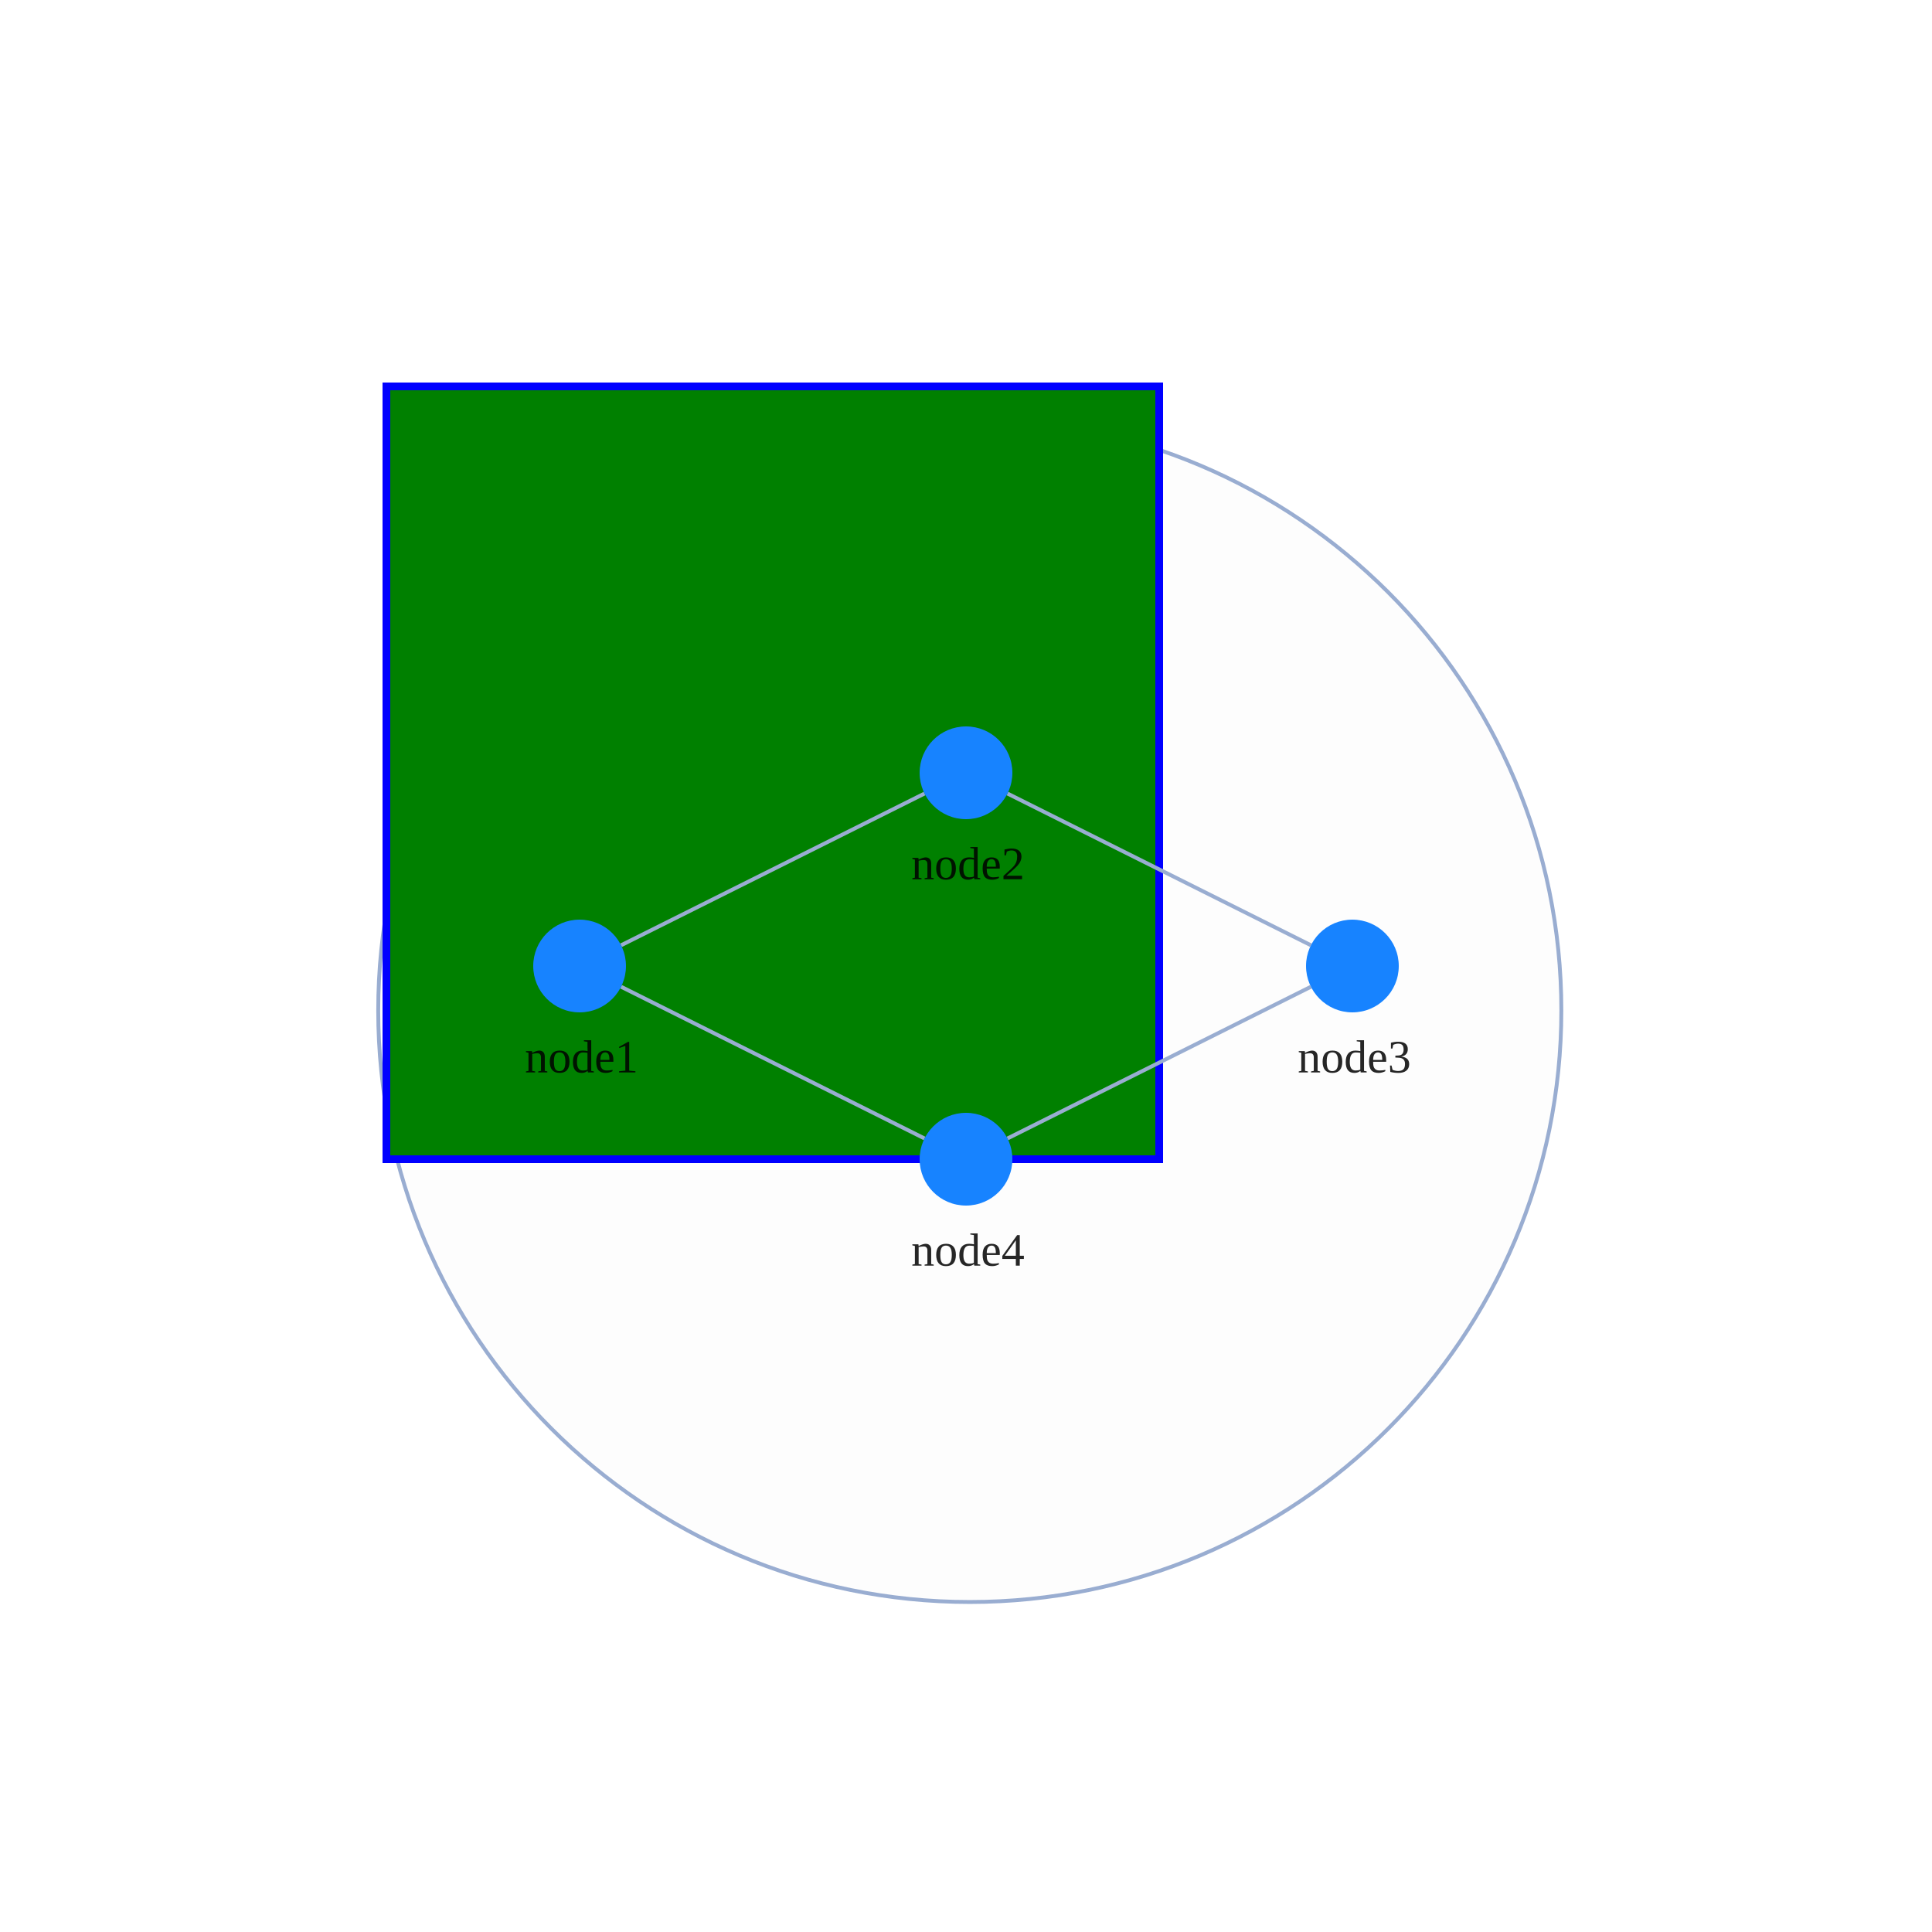
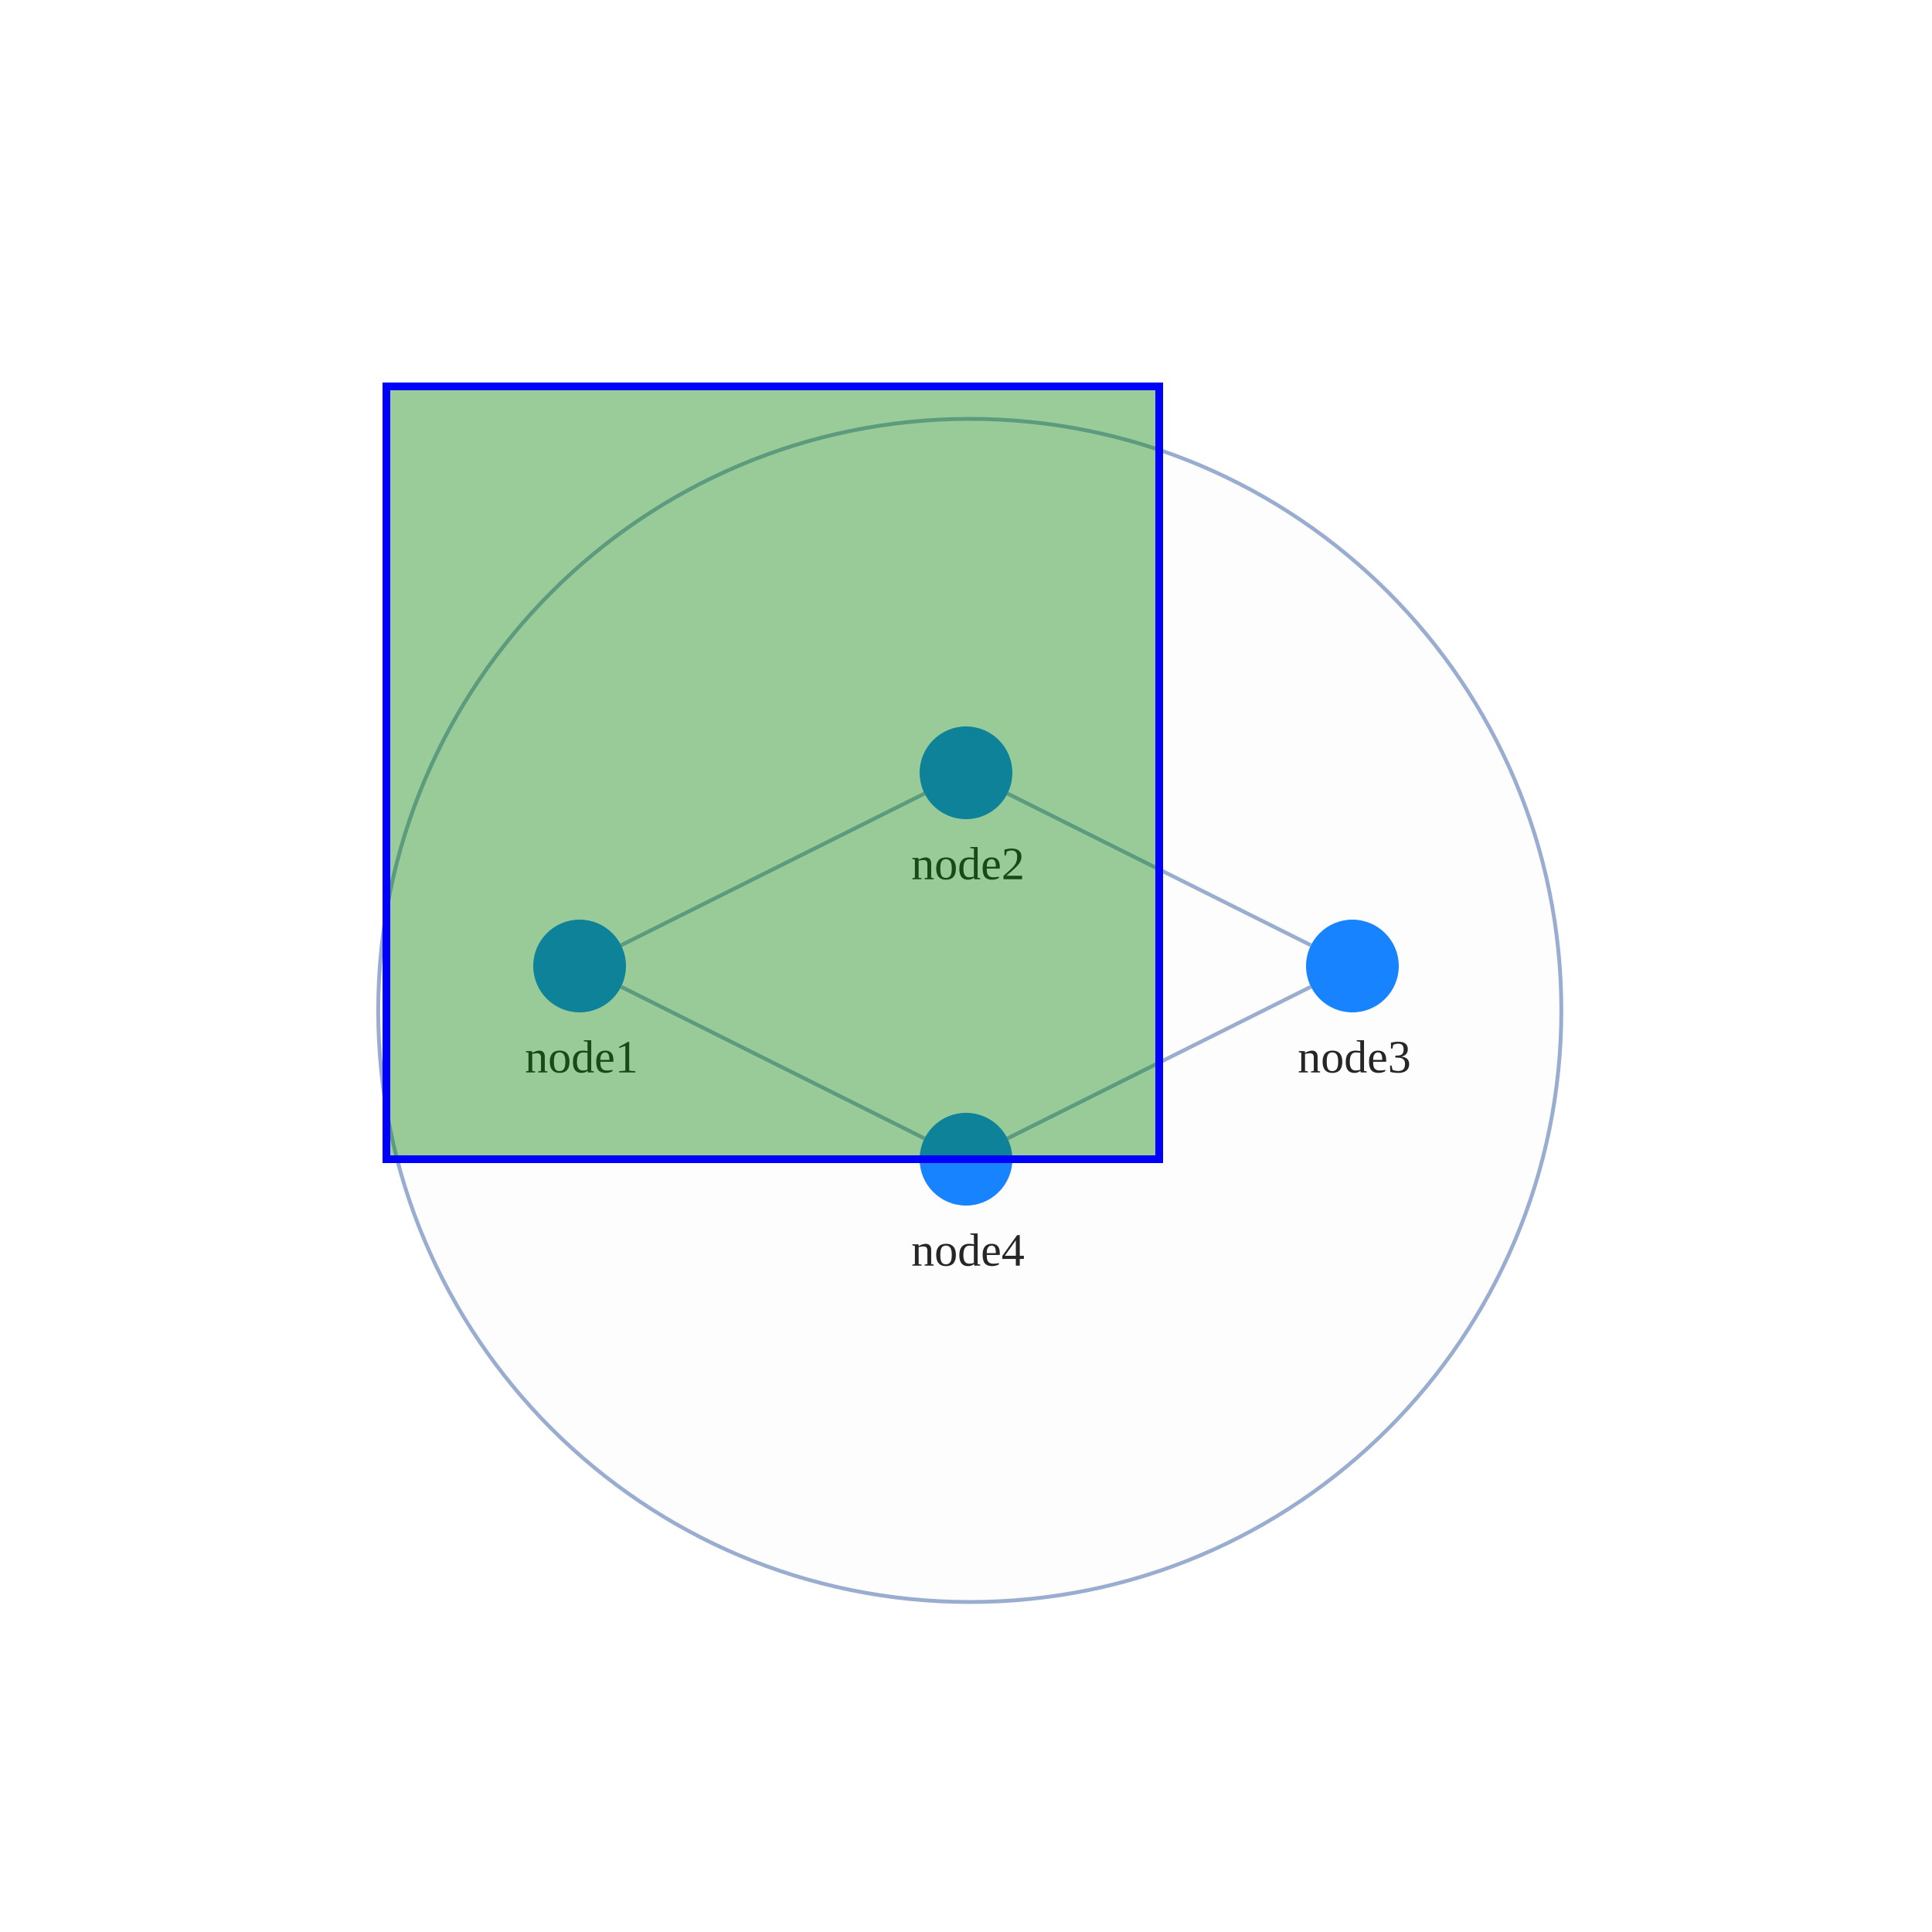
<svg xmlns="http://www.w3.org/2000/svg" width="500" height="500" style="background: transparent; position: absolute; outline: none;" color-interpolation-filters="sRGB" tabindex="1">
  <defs />
  <g transform="matrix(1,0,0,1,0,0)">
    <g fill="none" transform="matrix(1,0,0,1,0,0)">
      <g fill="none" transform="matrix(1,0,0,1,0,0)">
        <g fill="none" transform="matrix(1,0,0,1,250.98,261.5)">
          <g transform="matrix(1,0,0,1,0,0)">
            <circle fill="rgba(253,253,253,1)" transform="translate(-153.0956,-153.0956)" cx="153.096" cy="153.096" stroke-dasharray="0,0" stroke-width="1" stroke="rgba(153,173,209,1)" r="153.096" />
          </g>
        </g>
-       </g>
-       <g transform="matrix(1,0,0,1,100,100)">
-         <path fill="rgba(0,128,0,1)" stroke-width="2" stroke="rgba(0,0,255,1)" d="M 0,0 L 0,200 L 200,200 L 200,0 Z" />
      </g>
      <g fill="none" transform="matrix(1,0,0,1,0,0)">
        <g fill="none" marker-start="false" marker-end="false" transform="matrix(1,0,0,1,0,0)">
          <g fill="none" marker-start="false" marker-end="false" stroke="transparent" stroke-width="3" />
          <g transform="matrix(1,0,0,1,160.7331,205.3666)">
            <path fill="none" d="M 0,39.267 L 78.534,0" stroke-width="1" stroke="rgba(153,173,209,1)" />
            <path fill="none" d="M 0,39.267 L 78.534,0" stroke-width="1" stroke="transparent" />
          </g>
        </g>
        <g fill="none" marker-start="false" marker-end="false" transform="matrix(1,0,0,1,0,0)">
          <g fill="none" marker-start="false" marker-end="false" stroke="transparent" stroke-width="3" />
          <g transform="matrix(1,0,0,1,260.7331,205.3666)">
            <path fill="none" d="M 0,0 L 78.534,39.267" stroke-width="1" stroke="rgba(153,173,209,1)" />
            <path fill="none" d="M 0,0 L 78.534,39.267" stroke-width="1" stroke="transparent" />
          </g>
        </g>
        <g fill="none" marker-start="false" marker-end="false" transform="matrix(1,0,0,1,0,0)">
          <g fill="none" marker-start="false" marker-end="false" stroke="transparent" stroke-width="3" />
          <g transform="matrix(1,0,0,1,260.7331,255.3666)">
            <path fill="none" d="M 78.534,0 L 0,39.267" stroke-width="1" stroke="rgba(153,173,209,1)" />
            <path fill="none" d="M 78.534,0 L 0,39.267" stroke-width="1" stroke="transparent" />
          </g>
        </g>
        <g fill="none" marker-start="false" marker-end="false" transform="matrix(1,0,0,1,0,0)">
          <g fill="none" marker-start="false" marker-end="false" stroke="transparent" stroke-width="3" />
          <g transform="matrix(1,0,0,1,160.7331,255.3666)">
            <path fill="none" d="M 0,0 L 78.534,39.267" stroke-width="1" stroke="rgba(153,173,209,1)" />
            <path fill="none" d="M 0,0 L 78.534,39.267" stroke-width="1" stroke="transparent" />
          </g>
        </g>
      </g>
      <g fill="none" transform="matrix(1,0,0,1,0,0)">
        <g fill="none" transform="matrix(1,0,0,1,150,250)">
          <g transform="matrix(1,0,0,1,0,0)">
            <circle fill="rgba(23,131,255,1)" transform="translate(-12,-12)" cx="12" cy="12" stroke-width="0" stroke="rgba(0,0,0,1)" r="12" />
          </g>
          <g fill="none" transform="matrix(1,0,0,1,0,12)">
            <g transform="matrix(1,0,0,1,0,0)">
              <text fill="rgba(0,0,0,0.851)" dominant-baseline="central" paint-order="stroke" dx="0.5" dy="11.5px" font-size="12" text-anchor="middle" font-weight="400">
                node1
              </text>
            </g>
          </g>
        </g>
        <g fill="none" transform="matrix(1,0,0,1,250,200)">
          <g transform="matrix(1,0,0,1,0,0)">
            <circle fill="rgba(23,131,255,1)" transform="translate(-12,-12)" cx="12" cy="12" stroke-width="0" stroke="rgba(0,0,0,1)" r="12" />
          </g>
          <g fill="none" transform="matrix(1,0,0,1,0,12)">
            <g transform="matrix(1,0,0,1,0,0)">
              <text fill="rgba(0,0,0,0.851)" dominant-baseline="central" paint-order="stroke" dx="0.5" dy="11.5px" font-size="12" text-anchor="middle" font-weight="400">
                node2
              </text>
            </g>
          </g>
        </g>
        <g fill="none" transform="matrix(1,0,0,1,350,250)">
          <g transform="matrix(1,0,0,1,0,0)">
            <circle fill="rgba(23,131,255,1)" transform="translate(-12,-12)" cx="12" cy="12" stroke-width="0" stroke="rgba(0,0,0,1)" r="12" />
          </g>
          <g fill="none" transform="matrix(1,0,0,1,0,12)">
            <g transform="matrix(1,0,0,1,0,0)">
              <text fill="rgba(0,0,0,0.851)" dominant-baseline="central" paint-order="stroke" dx="0.5" dy="11.5px" font-size="12" text-anchor="middle" font-weight="400">
                node3
              </text>
            </g>
          </g>
        </g>
        <g fill="none" transform="matrix(1,0,0,1,250,300)">
          <g transform="matrix(1,0,0,1,0,0)">
            <circle fill="rgba(23,131,255,1)" transform="translate(-12,-12)" cx="12" cy="12" stroke-width="0" stroke="rgba(0,0,0,1)" r="12" />
          </g>
          <g fill="none" transform="matrix(1,0,0,1,0,12)">
            <g transform="matrix(1,0,0,1,0,0)">
              <text fill="rgba(0,0,0,0.851)" dominant-baseline="central" paint-order="stroke" dx="0.5" dy="11.5px" font-size="12" text-anchor="middle" font-weight="400">
                node4
              </text>
            </g>
          </g>
        </g>
      </g>
+       <g transform="matrix(1,0,0,1,100,100)">
+         <path fill="rgba(0,128,0,1)" width="0" height="0" stroke-width="2" stroke="rgba(0,0,255,1)" fill-opacity="0.4" pointer-events="none" d="M 0,0 L 0,200 L 200,200 L 200,0 Z" />
+       </g>
    </g>
  </g>
</svg>
